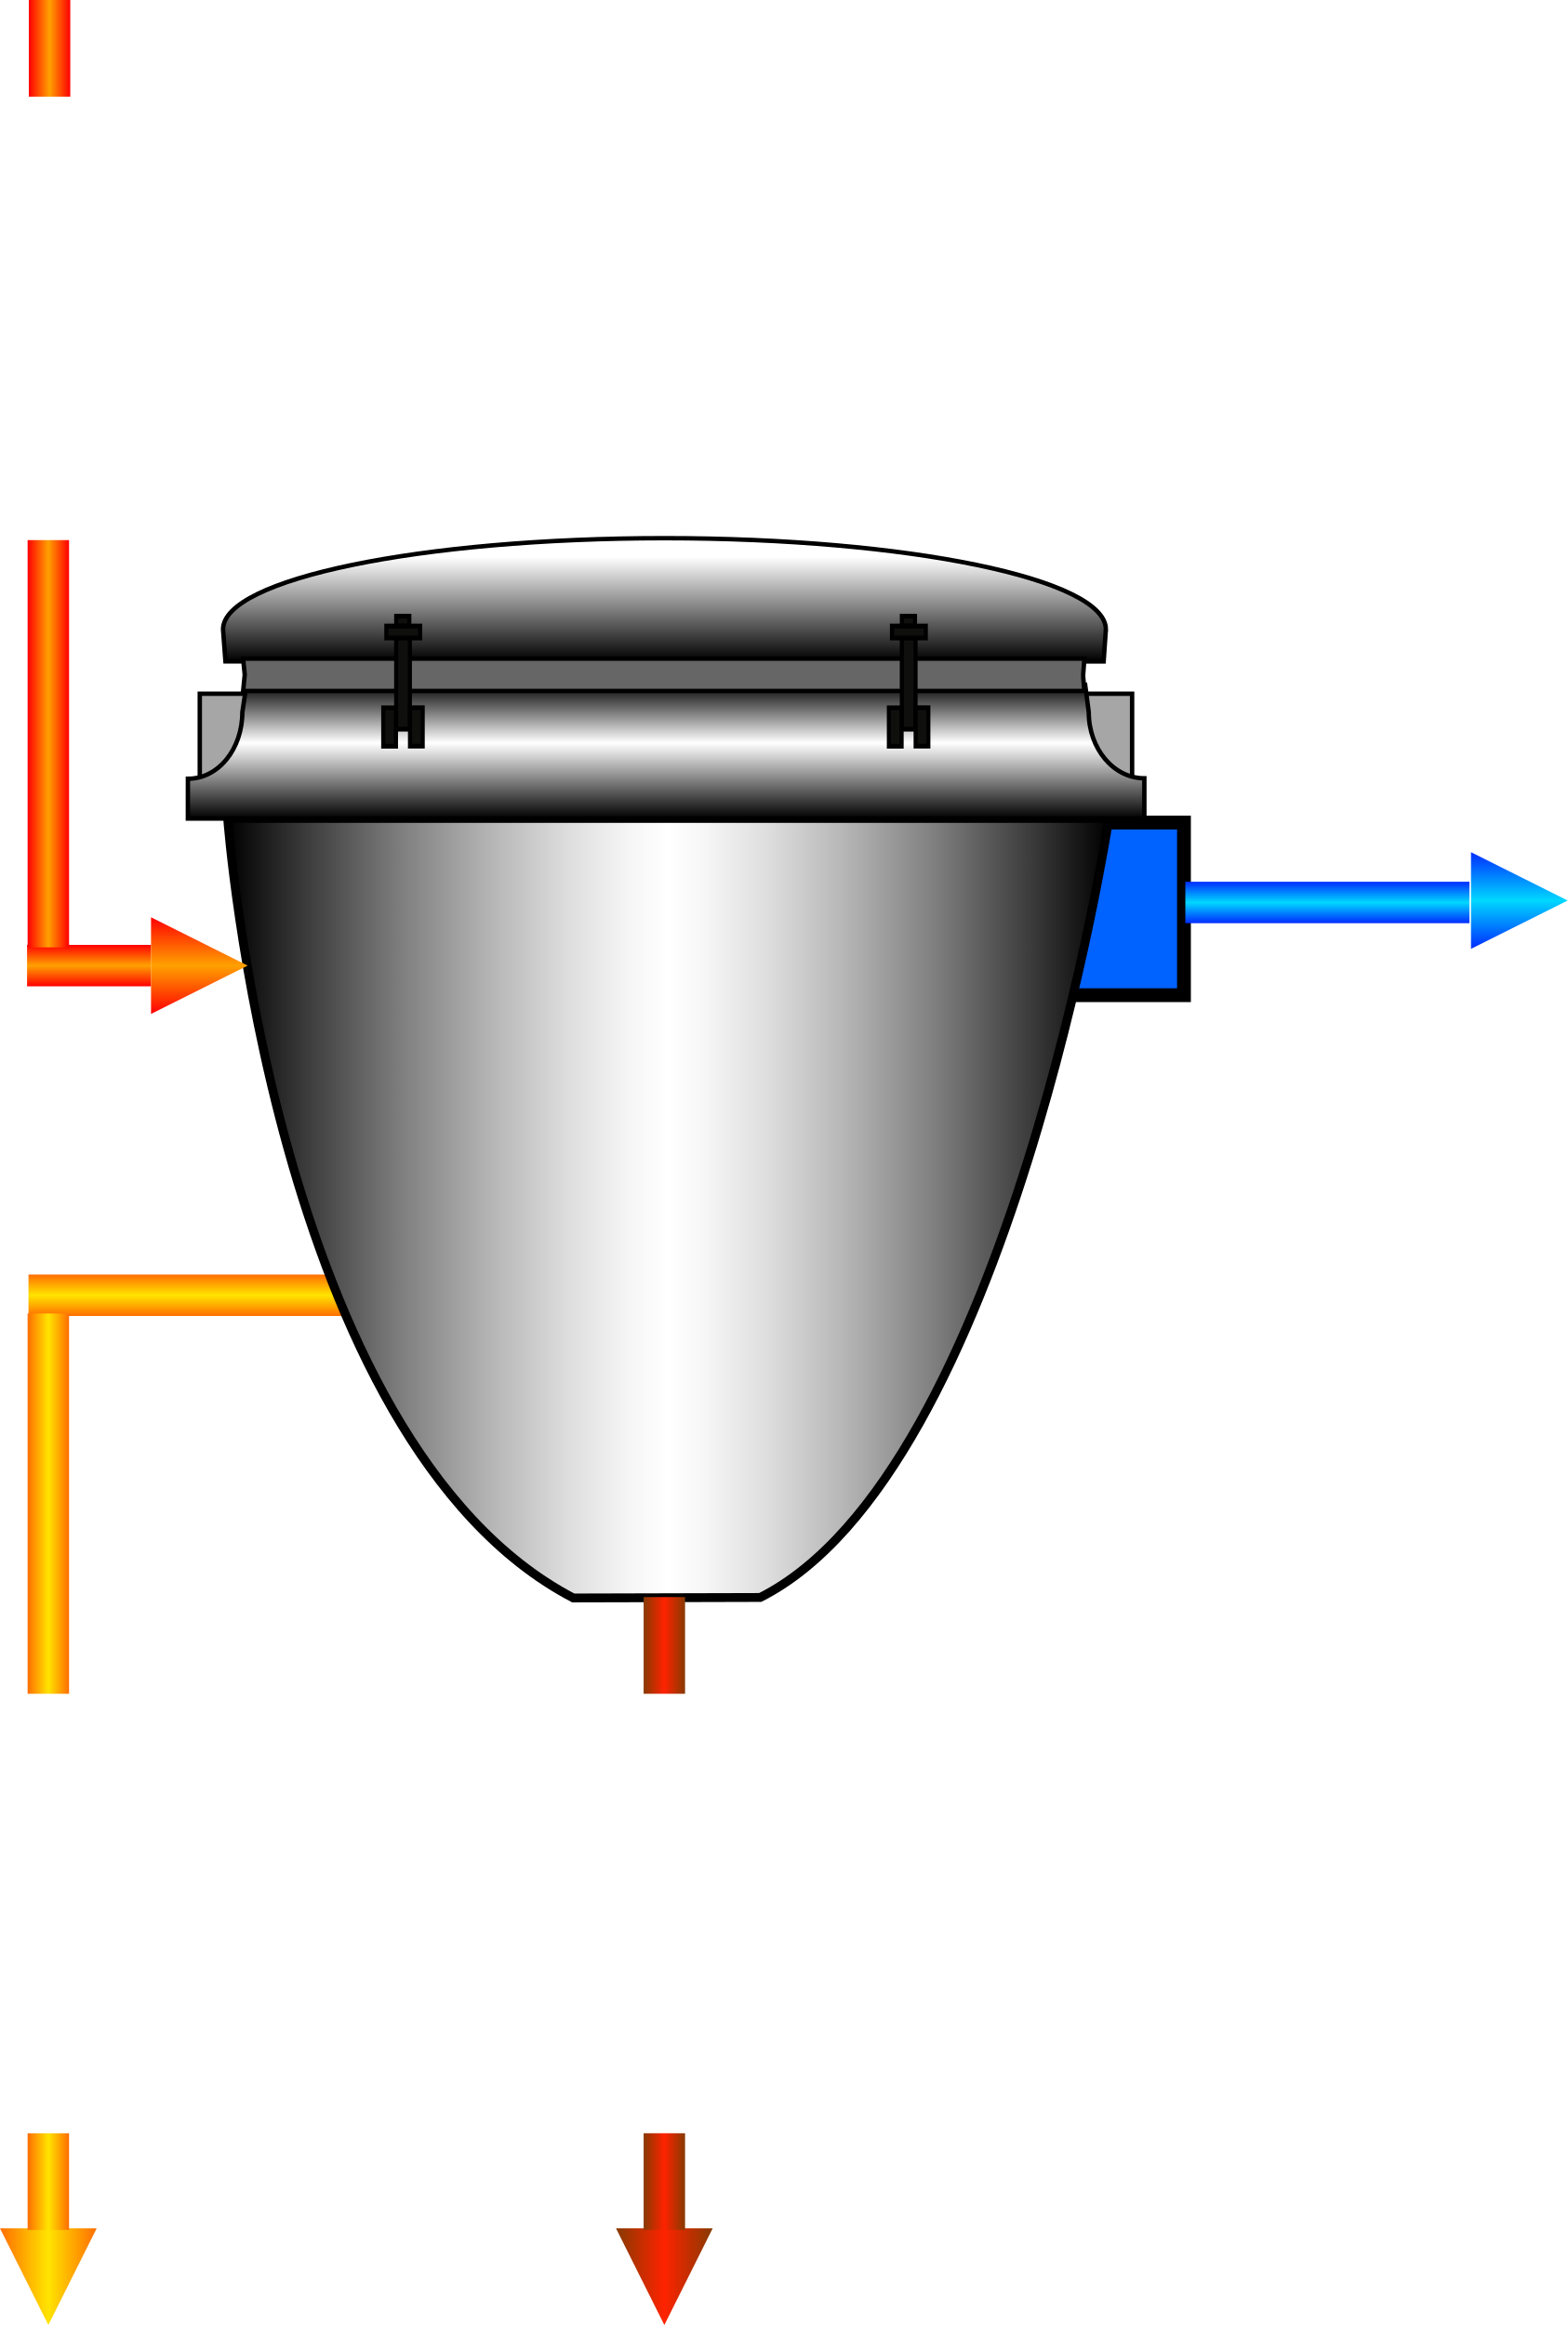
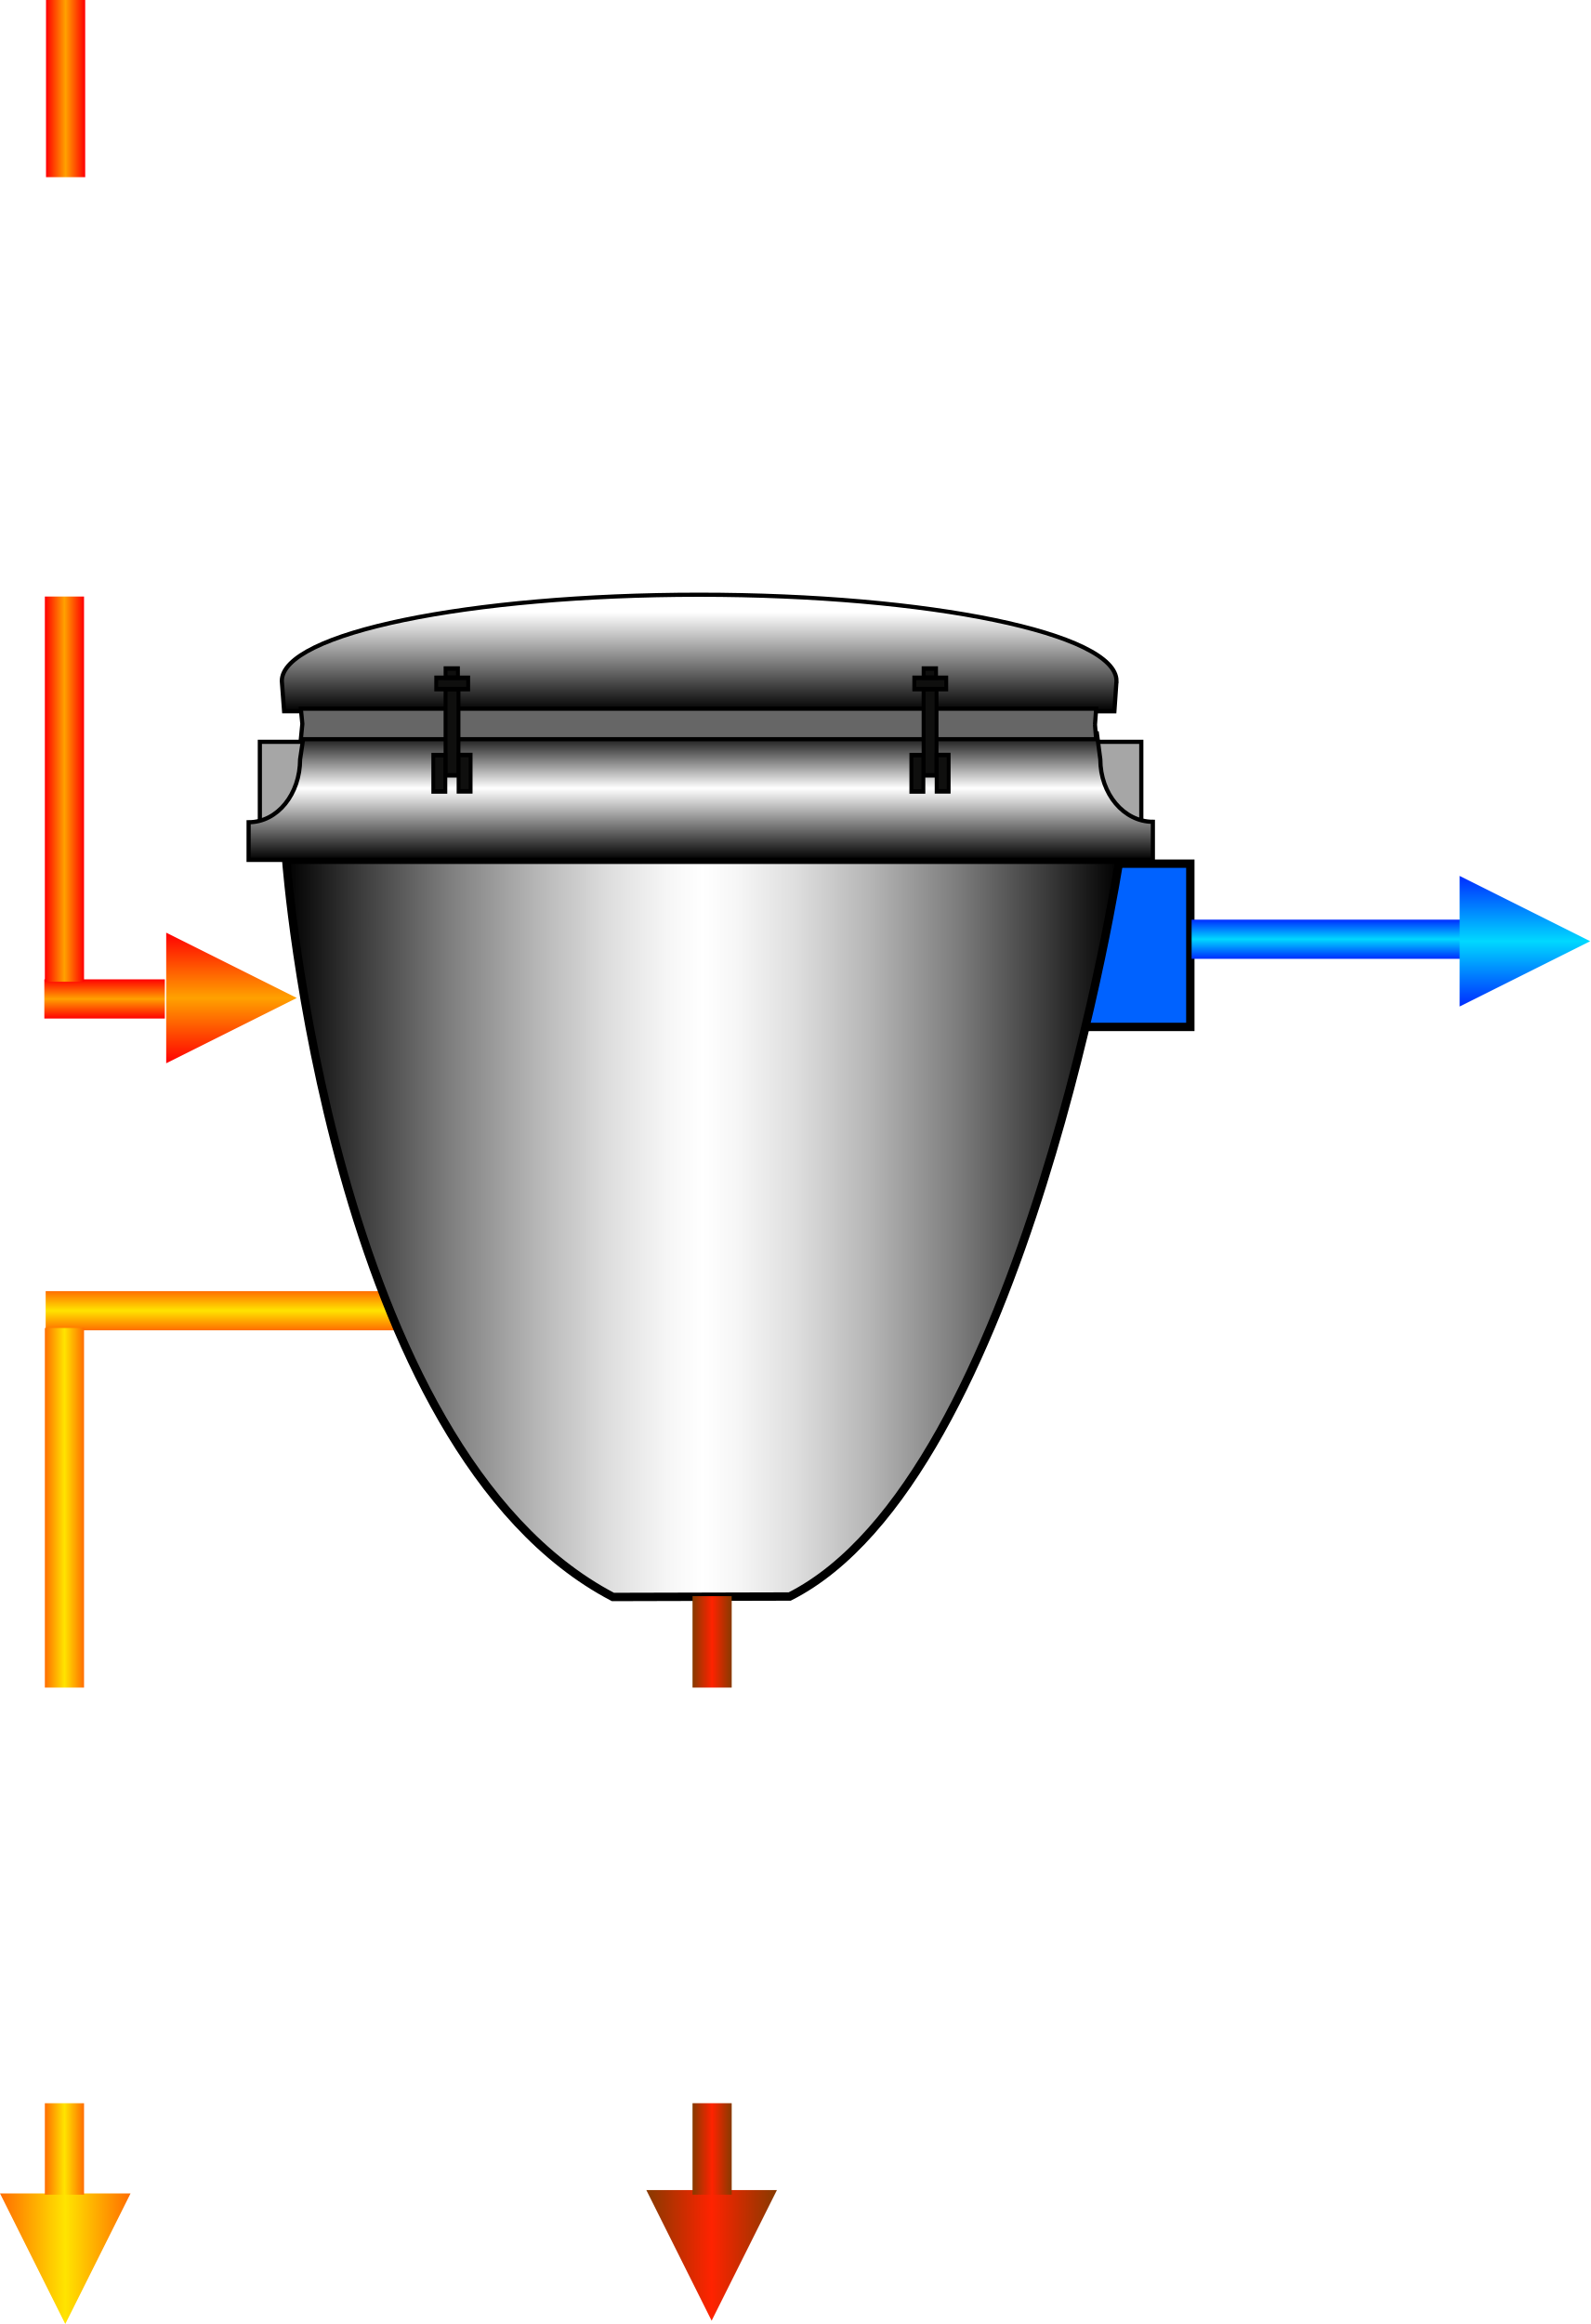
- <svg xmlns="http://www.w3.org/2000/svg" xmlns:xlink="http://www.w3.org/1999/xlink" width="113.522" height="168.366" id="svg11040" version="1.1">
+ <svg xmlns="http://www.w3.org/2000/svg" xmlns:xlink="http://www.w3.org/1999/xlink" width="121.796" height="177.952" id="svg11040" version="1.1">
  <defs id="defs11042">
-     <linearGradient xlink:href="#linearGradient6671" id="linearGradient10867" gradientUnits="userSpaceOnUse" gradientTransform="matrix(0.04578174,0,0,0.07668048,207.829,383.5258)" x1="257.42" y1="404.412" x2="322.949" y2="404.412" />
    <linearGradient id="linearGradient6671">
      <stop id="stop6673" offset="0" style="stop-color:#ff0002;stop-opacity:1;" />
      <stop style="stop-color:#ffa100;stop-opacity:1;" offset="0.5" id="stop6675" />
      <stop id="stop6677" offset="1" style="stop-color:#ff0002;stop-opacity:1;" />
    </linearGradient>
-     <linearGradient xlink:href="#linearGradient10835" id="linearGradient10863" gradientUnits="userSpaceOnUse" gradientTransform="matrix(0.04578174,0,0,0.07668049,207.7398,538.0077)" x1="257.42" y1="404.412" x2="322.949" y2="404.412" />
    <linearGradient id="linearGradient10835">
      <stop style="stop-color:#ff6e00;stop-opacity:1;" offset="0" id="stop10837" />
      <stop id="stop10839" offset="0.5" style="stop-color:#ffe400;stop-opacity:1;" />
      <stop style="stop-color:#ff6e00;stop-opacity:1;" offset="1" id="stop10841" />
    </linearGradient>
-     <linearGradient xlink:href="#linearGradient10849" id="linearGradient10859" gradientUnits="userSpaceOnUse" gradientTransform="matrix(0.04578174,0,0,0.0767043,252.3479,537.9969)" x1="257.42" y1="404.412" x2="322.949" y2="404.412" />
    <linearGradient id="linearGradient10849">
      <stop id="stop10851" offset="0" style="stop-color:#873a00;stop-opacity:1;" />
      <stop style="stop-color:#ff2300;stop-opacity:1;" offset="0.5" id="stop10853" />
      <stop id="stop10855" offset="1" style="stop-color:#873a00;stop-opacity:1;" />
    </linearGradient>
-     <linearGradient xlink:href="#linearGradient6671" id="linearGradient10833" gradientUnits="userSpaceOnUse" gradientTransform="matrix(0.04578174,0,0,0.3231015,207.7397,334.2297)" x1="257.42" y1="404.412" x2="322.949" y2="404.412" />
    <linearGradient id="linearGradient10897">
      <stop id="stop10899" offset="0" style="stop-color:#ff0002;stop-opacity:1;" />
      <stop style="stop-color:#ffa100;stop-opacity:1;" offset="0.5" id="stop10901" />
      <stop id="stop10903" offset="1" style="stop-color:#ff0002;stop-opacity:1;" />
    </linearGradient>
-     <linearGradient xlink:href="#linearGradient10849" id="linearGradient10847" gradientUnits="userSpaceOnUse" x1="43.529" y1="313.691" x2="100.49" y2="313.691" />
    <linearGradient id="linearGradient10906">
      <stop id="stop10908" offset="0" style="stop-color:#873a00;stop-opacity:1;" />
      <stop style="stop-color:#ff2300;stop-opacity:1;" offset="0.5" id="stop10910" />
      <stop id="stop10912" offset="1" style="stop-color:#873a00;stop-opacity:1;" />
    </linearGradient>
-     <linearGradient xlink:href="#linearGradient10849" id="linearGradient10845" gradientUnits="userSpaceOnUse" gradientTransform="matrix(0.04578174,0,0,0.0767043,252.3479,499.1707)" x1="257.42" y1="404.412" x2="322.949" y2="404.412" />
    <linearGradient id="linearGradient10915">
      <stop id="stop10917" offset="0" style="stop-color:#873a00;stop-opacity:1;" />
      <stop style="stop-color:#ff2300;stop-opacity:1;" offset="0.5" id="stop10919" />
      <stop id="stop10921" offset="1" style="stop-color:#873a00;stop-opacity:1;" />
    </linearGradient>
-     <linearGradient xlink:href="#linearGradient10835" id="linearGradient10779" gradientUnits="userSpaceOnUse" x1="43.529" y1="313.691" x2="100.49" y2="313.691" />
    <linearGradient id="linearGradient10924">
      <stop style="stop-color:#ff6e00;stop-opacity:1;" offset="0" id="stop10926" />
      <stop id="stop10928" offset="0.5" style="stop-color:#ffe400;stop-opacity:1;" />
      <stop style="stop-color:#ff6e00;stop-opacity:1;" offset="1" id="stop10930" />
    </linearGradient>
-     <linearGradient xlink:href="#linearGradient10835" id="linearGradient10825" gradientUnits="userSpaceOnUse" gradientTransform="matrix(0.04578174,0,0,0.3016598,207.7398,397.9281)" x1="257.42" y1="404.412" x2="322.949" y2="404.412" />
    <linearGradient id="linearGradient10933">
      <stop style="stop-color:#ff6e00;stop-opacity:1;" offset="0" id="stop10935" />
      <stop id="stop10937" offset="0.5" style="stop-color:#ffe400;stop-opacity:1;" />
      <stop style="stop-color:#ff6e00;stop-opacity:1;" offset="1" id="stop10939" />
    </linearGradient>
-     <linearGradient xlink:href="#linearGradient6613" id="linearGradient10767" gradientUnits="userSpaceOnUse" gradientTransform="matrix(0.04578174,0,0,0.2253706,-634.6472,253.1719)" x1="257.42" y1="404.412" x2="322.949" y2="404.412" />
    <linearGradient id="linearGradient6613">
      <stop id="stop6615" offset="0" style="stop-color:#002cff;stop-opacity:1;" />
      <stop style="stop-color:#00d8ff;stop-opacity:1;" offset="0.5" id="stop6617" />
      <stop id="stop6619" offset="1" style="stop-color:#002cff;stop-opacity:1;" />
    </linearGradient>
-     <linearGradient xlink:href="#linearGradient6613" id="linearGradient10769" gradientUnits="userSpaceOnUse" x1="43.529" y1="313.691" x2="100.49" y2="313.691" />
    <linearGradient id="linearGradient10947">
      <stop id="stop10949" offset="0" style="stop-color:#002cff;stop-opacity:1;" />
      <stop style="stop-color:#00d8ff;stop-opacity:1;" offset="0.5" id="stop10951" />
      <stop id="stop10953" offset="1" style="stop-color:#002cff;stop-opacity:1;" />
    </linearGradient>
-     <linearGradient xlink:href="#linearGradient6671" id="linearGradient6669" gradientUnits="userSpaceOnUse" x1="43.529" y1="313.691" x2="100.49" y2="313.691" />
    <linearGradient id="linearGradient10956">
      <stop id="stop10958" offset="0" style="stop-color:#ff0002;stop-opacity:1;" />
      <stop style="stop-color:#ffa100;stop-opacity:1;" offset="0.5" id="stop10960" />
      <stop id="stop10962" offset="1" style="stop-color:#ff0002;stop-opacity:1;" />
    </linearGradient>
-     <linearGradient y2="404.412" x2="322.949" y1="404.412" x1="257.42" gradientTransform="matrix(0.04578174,0,0,0.09833218,467.6754,-263.7403)" gradientUnits="userSpaceOnUse" id="linearGradient10665" xlink:href="#linearGradient6671" />
    <linearGradient id="linearGradient10965">
      <stop id="stop10967" offset="0" style="stop-color:#ff0002;stop-opacity:1;" />
      <stop style="stop-color:#ffa100;stop-opacity:1;" offset="0.5" id="stop10969" />
      <stop id="stop10971" offset="1" style="stop-color:#ff0002;stop-opacity:1;" />
    </linearGradient>
-     <linearGradient xlink:href="#XMLID_28_" id="linearGradient26229" gradientUnits="userSpaceOnUse" x1="687.1" y1="233.296" x2="687.1" y2="239.75" gradientTransform="matrix(1.1867,0,0,1.383018,-549.7389,127.3561)" />
    <linearGradient id="XMLID_28_" gradientUnits="userSpaceOnUse" x1="687.1" y1="233.296" x2="687.1" y2="239.75">
      <stop offset="0.15" style="stop-color:#FFFFFF" id="stop8803" />
      <stop offset="1" style="stop-color:#000000" id="stop8805" />
    </linearGradient>
-     <linearGradient xlink:href="#XMLID_27_" id="linearGradient26232" gradientUnits="userSpaceOnUse" x1="687.2" y1="240.852" x2="687.2" y2="247.976" gradientTransform="matrix(1.1867,0,0,1.383018,-549.7389,127.3561)" />
    <linearGradient id="XMLID_27_" gradientUnits="userSpaceOnUse" x1="687.2" y1="240.852" x2="687.2" y2="247.976">
      <stop offset="0.006" style="stop-color:#000000" id="stop8794" />
      <stop offset="0.444" style="stop-color:#FFFFFF" id="stop8796" />
      <stop offset="1" style="stop-color:#000000" id="stop8798" />
    </linearGradient>
-     <linearGradient xlink:href="#XMLID_26_" id="linearGradient26235" gradientUnits="userSpaceOnUse" x1="660.444" y1="268.378" x2="714.221" y2="268.378" gradientTransform="matrix(1.1867,0,0,1.383018,-549.7389,127.3561)" />
    <linearGradient id="XMLID_26_" gradientUnits="userSpaceOnUse" x1="660.444" y1="268.378" x2="714.221" y2="268.378">
      <stop offset="0" style="stop-color:#000000" id="stop8765" />
      <stop offset="0.085" style="stop-color:#393939" id="stop8767" />
      <stop offset="0.198" style="stop-color:#7F7F7F" id="stop8769" />
      <stop offset="0.301" style="stop-color:#B6B6B6" id="stop8771" />
      <stop offset="0.388" style="stop-color:#DEDEDE" id="stop8773" />
      <stop offset="0.458" style="stop-color:#F6F6F6" id="stop8775" />
      <stop offset="0.5" style="stop-color:#FFFFFF" id="stop8777" />
      <stop offset="0.542" style="stop-color:#F6F6F6" id="stop8779" />
      <stop offset="0.612" style="stop-color:#DEDEDE" id="stop8781" />
      <stop offset="0.699" style="stop-color:#B6B6B6" id="stop8783" />
      <stop offset="0.802" style="stop-color:#7F7F7F" id="stop8785" />
      <stop offset="0.915" style="stop-color:#393939" id="stop8787" />
      <stop offset="1" style="stop-color:#000000" id="stop8789" />
    </linearGradient>
    <linearGradient xlink:href="#linearGradient10835" id="linearGradient10829" gradientUnits="userSpaceOnUse" gradientTransform="matrix(0.04578174,0,0,0.2512893,629.736,-358.3493)" x1="257.42" y1="404.412" x2="322.949" y2="404.412" />
    <linearGradient id="linearGradient10998">
      <stop style="stop-color:#ff6e00;stop-opacity:1;" offset="0" id="stop11000" />
      <stop id="stop11002" offset="0.5" style="stop-color:#ffe400;stop-opacity:1;" />
      <stop style="stop-color:#ff6e00;stop-opacity:1;" offset="1" id="stop11004" />
    </linearGradient>
-     <linearGradient y2="404.412" x2="322.949" y1="404.412" x1="257.42" gradientTransform="matrix(0.04578174,0,0,0.2512893,491.5486,-332.6815)" gradientUnits="userSpaceOnUse" id="linearGradient11038" xlink:href="#linearGradient10835" />
-     <linearGradient xlink:href="#linearGradient10835" id="linearGradient11335" gradientUnits="userSpaceOnUse" gradientTransform="matrix(0.04578174,0,0,0.2512893,491.5486,-332.6815)" x1="257.42" y1="404.412" x2="322.949" y2="404.412" />
-     <linearGradient xlink:href="#XMLID_26_" id="linearGradient11337" gradientUnits="userSpaceOnUse" gradientTransform="matrix(1.1867,0,0,1.383018,-549.7389,127.3561)" x1="660.444" y1="268.378" x2="714.221" y2="268.378" />
-     <linearGradient xlink:href="#XMLID_27_" id="linearGradient11339" gradientUnits="userSpaceOnUse" gradientTransform="matrix(1.1867,0,0,1.383018,-549.7389,127.3561)" x1="687.2" y1="240.852" x2="687.2" y2="247.976" />
-     <linearGradient xlink:href="#XMLID_28_" id="linearGradient11341" gradientUnits="userSpaceOnUse" gradientTransform="matrix(1.1867,0,0,1.383018,-549.7389,127.3561)" x1="687.1" y1="233.296" x2="687.1" y2="239.75" />
-     <linearGradient xlink:href="#linearGradient6671" id="linearGradient11343" gradientUnits="userSpaceOnUse" gradientTransform="matrix(0.04578174,0,0,0.09833218,467.6754,-263.7403)" x1="257.42" y1="404.412" x2="322.949" y2="404.412" />
    <linearGradient xlink:href="#linearGradient6671" id="linearGradient11345" gradientUnits="userSpaceOnUse" x1="43.529" y1="313.691" x2="100.49" y2="313.691" />
    <linearGradient xlink:href="#linearGradient6613" id="linearGradient11347" gradientUnits="userSpaceOnUse" gradientTransform="matrix(0.04578174,0,0,0.2253706,-634.6472,253.1719)" x1="257.42" y1="404.412" x2="322.949" y2="404.412" />
    <linearGradient xlink:href="#linearGradient6613" id="linearGradient11349" gradientUnits="userSpaceOnUse" x1="43.529" y1="313.691" x2="100.49" y2="313.691" />
-     <linearGradient xlink:href="#linearGradient10835" id="linearGradient11351" gradientUnits="userSpaceOnUse" gradientTransform="matrix(0.04578174,0,0,0.3016598,207.7398,397.9281)" x1="257.42" y1="404.412" x2="322.949" y2="404.412" />
    <linearGradient xlink:href="#linearGradient10835" id="linearGradient11353" gradientUnits="userSpaceOnUse" x1="43.529" y1="313.691" x2="100.49" y2="313.691" />
-     <linearGradient xlink:href="#linearGradient10849" id="linearGradient11355" gradientUnits="userSpaceOnUse" gradientTransform="matrix(0.04578174,0,0,0.0767043,252.3479,499.1707)" x1="257.42" y1="404.412" x2="322.949" y2="404.412" />
    <linearGradient xlink:href="#linearGradient10849" id="linearGradient11357" gradientUnits="userSpaceOnUse" x1="43.529" y1="313.691" x2="100.49" y2="313.691" />
-     <linearGradient xlink:href="#linearGradient6671" id="linearGradient11359" gradientUnits="userSpaceOnUse" gradientTransform="matrix(0.04578174,0,0,0.3231015,207.7397,334.2297)" x1="257.42" y1="404.412" x2="322.949" y2="404.412" />
-     <linearGradient xlink:href="#linearGradient10849" id="linearGradient11361" gradientUnits="userSpaceOnUse" gradientTransform="matrix(0.04578174,0,0,0.0767043,252.3479,537.9969)" x1="257.42" y1="404.412" x2="322.949" y2="404.412" />
-     <linearGradient xlink:href="#linearGradient10835" id="linearGradient11363" gradientUnits="userSpaceOnUse" gradientTransform="matrix(0.04578174,0,0,0.07668049,207.7398,538.0077)" x1="257.42" y1="404.412" x2="322.949" y2="404.412" />
-     <linearGradient xlink:href="#linearGradient6671" id="linearGradient11365" gradientUnits="userSpaceOnUse" gradientTransform="matrix(0.04578174,0,0,0.07668048,207.829,383.5258)" x1="257.42" y1="404.412" x2="322.949" y2="404.412" />
+     <linearGradient xlink:href="#linearGradient6671" id="linearGradient11389" gradientUnits="userSpaceOnUse" gradientTransform="matrix(0.04578174,0,0,0.1486067,-9.69586,824.1149)" x1="257.42" y1="404.412" x2="322.949" y2="404.412" />
+     <linearGradient xlink:href="#linearGradient10835" id="linearGradient11392" gradientUnits="userSpaceOnUse" gradientTransform="matrix(0.04578174,0,0,0.07668049,-9.78511,1010.967)" x1="257.42" y1="404.412" x2="322.949" y2="404.412" />
+     <linearGradient xlink:href="#linearGradient10849" id="linearGradient11395" gradientUnits="userSpaceOnUse" gradientTransform="matrix(0.04578174,0,0,0.0767043,39.82298,1010.957)" x1="257.42" y1="404.412" x2="322.949" y2="404.412" />
+     <linearGradient xlink:href="#linearGradient6671" id="linearGradient11398" gradientUnits="userSpaceOnUse" gradientTransform="matrix(0.04578174,0,0,0.3231015,-9.78515,807.1895)" x1="257.42" y1="404.412" x2="322.949" y2="404.412" />
+     <linearGradient xlink:href="#linearGradient10849" id="linearGradient11402" gradientUnits="userSpaceOnUse" gradientTransform="matrix(0.04578174,0,0,0.0767043,39.82297,972.1305)" x1="257.42" y1="404.412" x2="322.949" y2="404.412" />
+     <linearGradient xlink:href="#linearGradient10835" id="linearGradient11406" gradientUnits="userSpaceOnUse" gradientTransform="matrix(0.04578174,0,0,0.3016598,-9.78513,870.8879)" x1="257.42" y1="404.412" x2="322.949" y2="404.412" />
+     <linearGradient xlink:href="#linearGradient6671" id="linearGradient11413" gradientUnits="userSpaceOnUse" gradientTransform="matrix(0.04578174,0,0,0.1010986,940.6352,-47.4604)" x1="257.42" y1="404.412" x2="322.949" y2="404.412" />
+     <linearGradient xlink:href="#XMLID_28_" id="linearGradient11429" gradientUnits="userSpaceOnUse" gradientTransform="matrix(1.1867,0,0,1.383018,-763.2637,600.3159)" x1="687.1" y1="233.296" x2="687.1" y2="239.75" />
+     <linearGradient xlink:href="#XMLID_27_" id="linearGradient11432" gradientUnits="userSpaceOnUse" gradientTransform="matrix(1.1867,0,0,1.383018,-763.2637,600.3159)" x1="687.2" y1="240.852" x2="687.2" y2="247.976" />
+     <linearGradient xlink:href="#XMLID_26_" id="linearGradient11435" gradientUnits="userSpaceOnUse" gradientTransform="matrix(1.1867,0,0,1.383018,-763.2637,600.3159)" x1="660.444" y1="268.378" x2="714.221" y2="268.378" />
+     <linearGradient xlink:href="#linearGradient10835" id="linearGradient11440" gradientUnits="userSpaceOnUse" gradientTransform="matrix(0.04578174,0,0,0.2962804,964.5084,-135.4052)" x1="257.42" y1="404.412" x2="322.949" y2="404.412" />
+     <linearGradient xlink:href="#linearGradient6613" id="linearGradient11444" gradientUnits="userSpaceOnUse" gradientTransform="matrix(0.04578174,0,0,0.2253706,-962.634,8.97928)" x1="257.42" y1="404.412" x2="322.949" y2="404.412" />
+     <linearGradient xlink:href="#linearGradient6671" id="linearGradient10135" gradientUnits="userSpaceOnUse" gradientTransform="matrix(0.04578174,0,0,0.1486067,-9.69586,824.1149)" x1="257.42" y1="404.412" x2="322.949" y2="404.412" />
+     <linearGradient xlink:href="#linearGradient10835" id="linearGradient10138" gradientUnits="userSpaceOnUse" gradientTransform="matrix(0.04578174,0,0,0.07668049,-9.78511,1010.967)" x1="257.42" y1="404.412" x2="322.949" y2="404.412" />
+     <linearGradient xlink:href="#linearGradient10849" id="linearGradient10141" gradientUnits="userSpaceOnUse" gradientTransform="matrix(0.04578174,0,0,0.0767043,39.82298,1010.957)" x1="257.42" y1="404.412" x2="322.949" y2="404.412" />
+     <linearGradient xlink:href="#linearGradient6671" id="linearGradient10144" gradientUnits="userSpaceOnUse" gradientTransform="matrix(0.04578174,0,0,0.3231015,-9.78515,807.1895)" x1="257.42" y1="404.412" x2="322.949" y2="404.412" />
+     <linearGradient xlink:href="#linearGradient10849" id="linearGradient10148" gradientUnits="userSpaceOnUse" gradientTransform="matrix(0.04578174,0,0,0.0767043,39.82297,972.1305)" x1="257.42" y1="404.412" x2="322.949" y2="404.412" />
+     <linearGradient xlink:href="#linearGradient10835" id="linearGradient10152" gradientUnits="userSpaceOnUse" gradientTransform="matrix(0.04578174,0,0,0.3016598,-9.78513,870.8879)" x1="257.42" y1="404.412" x2="322.949" y2="404.412" />
+     <linearGradient xlink:href="#linearGradient6613" id="linearGradient10156" gradientUnits="userSpaceOnUse" gradientTransform="matrix(0.04578174,0,0,0.2253706,-962.634,8.97928)" x1="257.42" y1="404.412" x2="322.949" y2="404.412" />
+     <linearGradient xlink:href="#linearGradient6671" id="linearGradient10160" gradientUnits="userSpaceOnUse" gradientTransform="matrix(0.04578174,0,0,0.1010986,940.6352,-47.4604)" x1="257.42" y1="404.412" x2="322.949" y2="404.412" />
+     <linearGradient xlink:href="#XMLID_28_" id="linearGradient10176" gradientUnits="userSpaceOnUse" gradientTransform="matrix(1.1867,0,0,1.383018,-763.2637,600.3159)" x1="687.1" y1="233.296" x2="687.1" y2="239.75" />
+     <linearGradient xlink:href="#XMLID_27_" id="linearGradient10179" gradientUnits="userSpaceOnUse" gradientTransform="matrix(1.1867,0,0,1.383018,-763.2637,600.3159)" x1="687.2" y1="240.852" x2="687.2" y2="247.976" />
+     <linearGradient xlink:href="#XMLID_26_" id="linearGradient10182" gradientUnits="userSpaceOnUse" gradientTransform="matrix(1.1867,0,0,1.383018,-763.2637,600.3159)" x1="660.444" y1="268.378" x2="714.221" y2="268.378" />
+     <linearGradient xlink:href="#linearGradient10835" id="linearGradient10187" gradientUnits="userSpaceOnUse" gradientTransform="matrix(0.04578174,0,0,0.2962804,964.5084,-135.4052)" x1="257.42" y1="404.412" x2="322.949" y2="404.412" />
  </defs>
-   <g id="layer1" transform="translate(3.5067032e-6,-883.9962)">
-     <g id="g11301" transform="translate(-217.5249,472.9598)">
-       <rect transform="matrix(0,1,-1,0,0,0)" y="-242.527" x="503.334" height="22.94" width="3" id="rect10827" style="fill:url(#linearGradient11335);fill-opacity:1;fill-rule:evenodd;stroke:none" />
-       <rect y="470.603" x="293.261" height="12.5" width="10" id="rect10821" style="fill:#0062ff;fill-opacity:1;stroke:#000000;stroke-width:1;stroke-linejoin:miter;stroke-miterlimit:4;stroke-opacity:1;stroke-dasharray:none" />
-       <path style="fill:#a6a6a6;stroke:#000000;stroke-width:0.32" id="path8762" d="m 299.506,469.231 -67.514,0 0,-7.958 67.514,0 0,7.958 z" />
-       <path style="fill:url(#linearGradient11337);stroke:#000000;stroke-width:0.641" id="path8791" d="m 234.01,470.303 63.816,0 c 0,0 -7.27,47.348 -25.251,56.415 l -13.538,0.035 C 237.353,515.402 234.01,470.303 234.01,470.303 z" />
-       <path style="fill:url(#linearGradient11339);stroke:#000000;stroke-width:0.32" id="path8800" d="m 235.396,460.459 -0.322,2.158 c 0,2.64 -1.718,4.814 -3.942,4.814 l -0.002,2.881 69.262,0 0,-2.915 c -2.225,0 -4.025,-2.14 -4.025,-4.781 l -0.281,-2.142" />
-       <path style="fill:url(#linearGradient11341);stroke:#000000;stroke-width:0.32" id="path8807" d="m 297.606,456.614 c 0,-3.647 -14.31,-6.605 -31.965,-6.605 -17.651,0 -31.965,2.958 -31.965,6.605 l 0.174,2.315 63.595,0.006 0.16,-2.321 z" />
-       <path style="fill:#666666;stroke:#000000;stroke-width:0.32" id="path8809" d="m 295.958,459.961 0.09,1.111 -60.916,0 0.115,-1.171 -0.115,-1.166 60.916,0 -0.09,1.227 z" />
-       <g transform="matrix(1.1867,0,0,1.383018,-549.7389,127.3561)" id="g8811">
+   <g id="layer1" transform="translate(1.436008,-877.4302)">
+     <rect style="fill:url(#linearGradient10187);fill-opacity:1;fill-rule:evenodd;stroke:none" id="rect10827" width="3" height="27.047" x="976.294" y="-29.109" transform="matrix(0,1,-1,0,0,0)" />
+     <rect style="fill:#0062ff;fill-opacity:1;stroke:#000000;stroke-width:0.64;stroke-linejoin:miter;stroke-miterlimit:4;stroke-opacity:1;stroke-dasharray:none" id="rect10821" width="10" height="12.5" x="79.736" y="943.563" />
+     <g id="g10189">
+       <path style="fill:#a6a6a6;stroke:#000000;stroke-width:0.32" id="path8762" d="m 85.981,942.191 -67.514,0 0,-7.958 67.514,0 0,7.958 z" />
+       <path style="fill:url(#linearGradient10182);stroke:#000000;stroke-width:0.641;stroke-miterlimit:4;stroke-dasharray:none" id="path8791" d="m 20.485,943.263 63.816,0 c 0,0 -7.27,47.348 -25.251,56.415 l -13.538,0.035 C 23.828,988.362 20.485,943.263 20.485,943.263 z" />
+       <path style="fill:url(#linearGradient10179);stroke:#000000;stroke-width:0.32" id="path8800" d="m 21.871,933.419 -0.322,2.158 c 0,2.64 -1.718,4.814 -3.942,4.814 l -0.002,2.881 69.262,0 0,-2.915 c -2.225,0 -4.025,-2.14 -4.025,-4.781 l -0.281,-2.142" />
+       <path style="fill:url(#linearGradient10176);stroke:#000000;stroke-width:0.32" id="path8807" d="m 84.081,929.574 c 0,-3.647 -14.31,-6.605 -31.965,-6.605 -17.651,0 -31.965,2.958 -31.965,6.605 l 0.174,2.315 63.595,0.006 0.16,-2.321 z" />
+       <path style="fill:#666666;stroke:#000000;stroke-width:0.32" id="path8809" d="m 82.433,932.921 0.09,1.111 -60.916,0 0.115,-1.171 -0.115,-1.166 60.916,0 -0.09,1.227 z" />
+       <g transform="matrix(1.1867,0,0,1.383018,-763.2637,600.3159)" id="g8811">
        <path style="fill:#0f0f0e;stroke:#000000;stroke-width:0.25" id="path8813" d="m 671.564,243.296 -0.836,0 0,-4.792 0.836,0 0,4.792 z" />
        <path style="fill:#0f0f0e;stroke:#000000;stroke-width:0.25" id="path8815" d="m 670.715,244.189 -0.776,0 0,-2.013 0.776,0 0,2.013 z" />
        <path style="fill:#0f0f0e;stroke:#000000;stroke-width:0.25" id="path8817" d="m 672.19,238.523 -2.062,0 0,-0.625 2.062,0 0,0.625 z" />
        <path style="fill:#0f0f0e;stroke:#000000;stroke-width:0.25" id="path8819" d="m 672.346,244.184 -0.775,0 0,-2.013 0.775,0 0,2.013 z" />
        <path style="fill:#0f0f0e;stroke:#000000;stroke-width:0.25" id="path8821" d="m 671.529,237.884 -0.799,0 0,-0.5 0.799,0 0,0.5 z" />
      </g>
-       <g transform="matrix(1.1867,0,0,1.383018,-549.7389,127.3561)" id="g8823">
+       <g transform="matrix(1.1867,0,0,1.383018,-763.2637,600.3159)" id="g8823">
        <path style="fill:#0f0f0e;stroke:#000000;stroke-width:0.25" id="path8825" d="m 702.42,243.296 -0.837,0 0,-4.792 0.837,0 0,4.792 z" />
        <path style="fill:#0f0f0e;stroke:#000000;stroke-width:0.25" id="path8827" d="m 701.57,244.189 -0.776,0 0,-2.013 0.776,0 0,2.013 z" />
        <path style="fill:#0f0f0e;stroke:#000000;stroke-width:0.25" id="path8829" d="m 703.046,238.523 -2.063,0 0,-0.625 2.063,0 0,0.625 z" />
        <path style="fill:#0f0f0e;stroke:#000000;stroke-width:0.25" id="path8831" d="m 703.201,244.184 -0.774,0 0,-2.013 0.774,0 0,2.013 z" />
        <path style="fill:#0f0f0e;stroke:#000000;stroke-width:0.25" id="path8833" d="m 702.387,237.884 -0.802,0 0,-0.5 0.802,0 0,0.5 z" />
      </g>
-       <rect transform="matrix(0,1,-1,0,0,0)" style="fill:url(#linearGradient11343);fill-opacity:1;fill-rule:evenodd;stroke:none" id="rect6663" width="3" height="8.977" x="479.461" y="-228.462" />
-       <path transform="matrix(0,-0.1228916,0.141903,0,187.4481,489.8099)" d="m 72.01,338.356 -28.48,-49.329 56.961,-10e-6 -28.48,49.329 z" id="path6665" style="fill:url(#linearGradient11345);fill-opacity:1;fill-rule:evenodd;stroke:none" />
-       <g transform="translate(-30.66774,-144.9731)" id="g10763">
-         <rect style="fill:url(#linearGradient11347);fill-opacity:1;fill-rule:evenodd;stroke:none" id="rect2632" width="3" height="20.574" x="-622.862" y="334.028" transform="matrix(0,-1,1,0,0,0)" />
-         <path style="fill:url(#linearGradient11349);fill-opacity:1;fill-rule:evenodd;stroke:none" id="path2634" d="m 72.01,338.356 -28.48,-49.329 56.961,-10e-6 -28.48,49.329 z" transform="matrix(0,-0.1228916,0.141903,0,313.7006,630.0698)" />
-       </g>
-       <rect style="fill:url(#linearGradient11351);fill-opacity:1;fill-rule:evenodd;stroke:none" id="rect10773" width="3" height="27.538" x="219.525" y="506.154" />
-       <path style="fill:url(#linearGradient11353);fill-opacity:1;fill-rule:evenodd;stroke:none" id="path10775" d="m 72.01,338.356 -28.48,-49.329 56.961,-10e-6 -28.48,49.329 z" transform="matrix(0.1228916,0,0,0.141903,212.1755,531.3886)" />
-       <rect y="526.69" x="264.133" height="7.002" width="3" id="rect10813" style="fill:url(#linearGradient11355);fill-opacity:1;fill-rule:evenodd;stroke:none" />
-       <path transform="matrix(0.1228916,0,0,0.141903,256.7836,531.3886)" d="m 72.01,338.356 -28.48,-49.329 56.961,-10e-6 -28.48,49.329 z" id="path10815" style="fill:url(#linearGradient11357);fill-opacity:1;fill-rule:evenodd;stroke:none" />
-       <rect y="450.148" x="219.525" height="29.495" width="3" id="rect10831" style="fill:url(#linearGradient11359);fill-opacity:1;fill-rule:evenodd;stroke:none" />
-       <rect style="fill:url(#linearGradient11361);fill-opacity:1;fill-rule:evenodd;stroke:none" id="rect10857" width="3" height="7.002" x="264.133" y="565.516" />
-       <rect y="565.518" x="219.525" height="7" width="3" id="rect10861" style="fill:url(#linearGradient11363);fill-opacity:1;fill-rule:evenodd;stroke:none" />
-       <rect style="fill:url(#linearGradient11365);fill-opacity:1;fill-rule:evenodd;stroke:none" id="rect10865" width="3" height="7" x="219.614" y="411.036" />
    </g>
+     <rect y="-11.189" x="952.42" height="9.229" width="3" id="rect6663" style="fill:url(#linearGradient10160);fill-opacity:1;fill-rule:evenodd;stroke:none" transform="matrix(0,1,-1,0,0,0)" />
+     <path style="fill:url(#linearGradient11345);fill-opacity:1;fill-rule:evenodd;stroke:none" id="path6665" d="m 72.01,338.356 -28.48,-49.329 56.961,-10e-6 -28.48,49.329 z" transform="matrix(0,-0.1755594,0.2027185,0,-47.29697,966.4882)" />
+     <rect style="fill:url(#linearGradient10156);fill-opacity:1;fill-rule:evenodd;stroke:none" id="rect2632" width="3" height="20.574" x="-950.849" y="89.835" transform="matrix(0,-1,1,0,0,0)" />
+     <path style="fill:url(#linearGradient11349);fill-opacity:1;fill-rule:evenodd;stroke:none" id="path2634" d="m 72.01,338.356 -28.48,-49.329 56.961,-10e-6 -28.48,49.329 z" transform="matrix(0,-0.1755594,0.2027185,0,51.76947,962.1423)" />
+     <rect y="979.114" x="2" height="27.538" width="3" id="rect10773" style="fill:url(#linearGradient10152);fill-opacity:1;fill-rule:evenodd;stroke:none" />
+     <path transform="matrix(0.1755594,0,0,0.2027185,-9.077988,986.7911)" d="m 72.01,338.356 -28.48,-49.329 56.961,-10e-6 -28.48,49.329 z" id="path10775" style="fill:url(#linearGradient11353);fill-opacity:1;fill-rule:evenodd;stroke:none" />
+     <rect style="fill:url(#linearGradient10148);fill-opacity:1;fill-rule:evenodd;stroke:none" id="rect10813" width="3" height="7.002" x="51.608" y="999.65" />
+     <path style="fill:url(#linearGradient11357);fill-opacity:1;fill-rule:evenodd;stroke:none" id="path10815" d="m 72.01,338.356 -28.48,-49.329 56.961,-10e-6 -28.48,49.329 z" transform="matrix(0.1755594,0,0,0.2027185,40.42787,986.5386)" />
+     <rect style="fill:url(#linearGradient10144);fill-opacity:1;fill-rule:evenodd;stroke:none" id="rect10831" width="3" height="29.495" x="2" y="923.108" />
+     <rect y="1038.476" x="51.608" height="7.002" width="3" id="rect10857" style="fill:url(#linearGradient10141);fill-opacity:1;fill-rule:evenodd;stroke:none" />
+     <rect style="fill:url(#linearGradient10138);fill-opacity:1;fill-rule:evenodd;stroke:none" id="rect10861" width="3" height="7" x="2" y="1038.478" />
+     <rect y="877.43" x="2.089" height="13.566" width="3" id="rect10865" style="fill:url(#linearGradient10135);fill-opacity:1;fill-rule:evenodd;stroke:none" />
  </g>
</svg>
